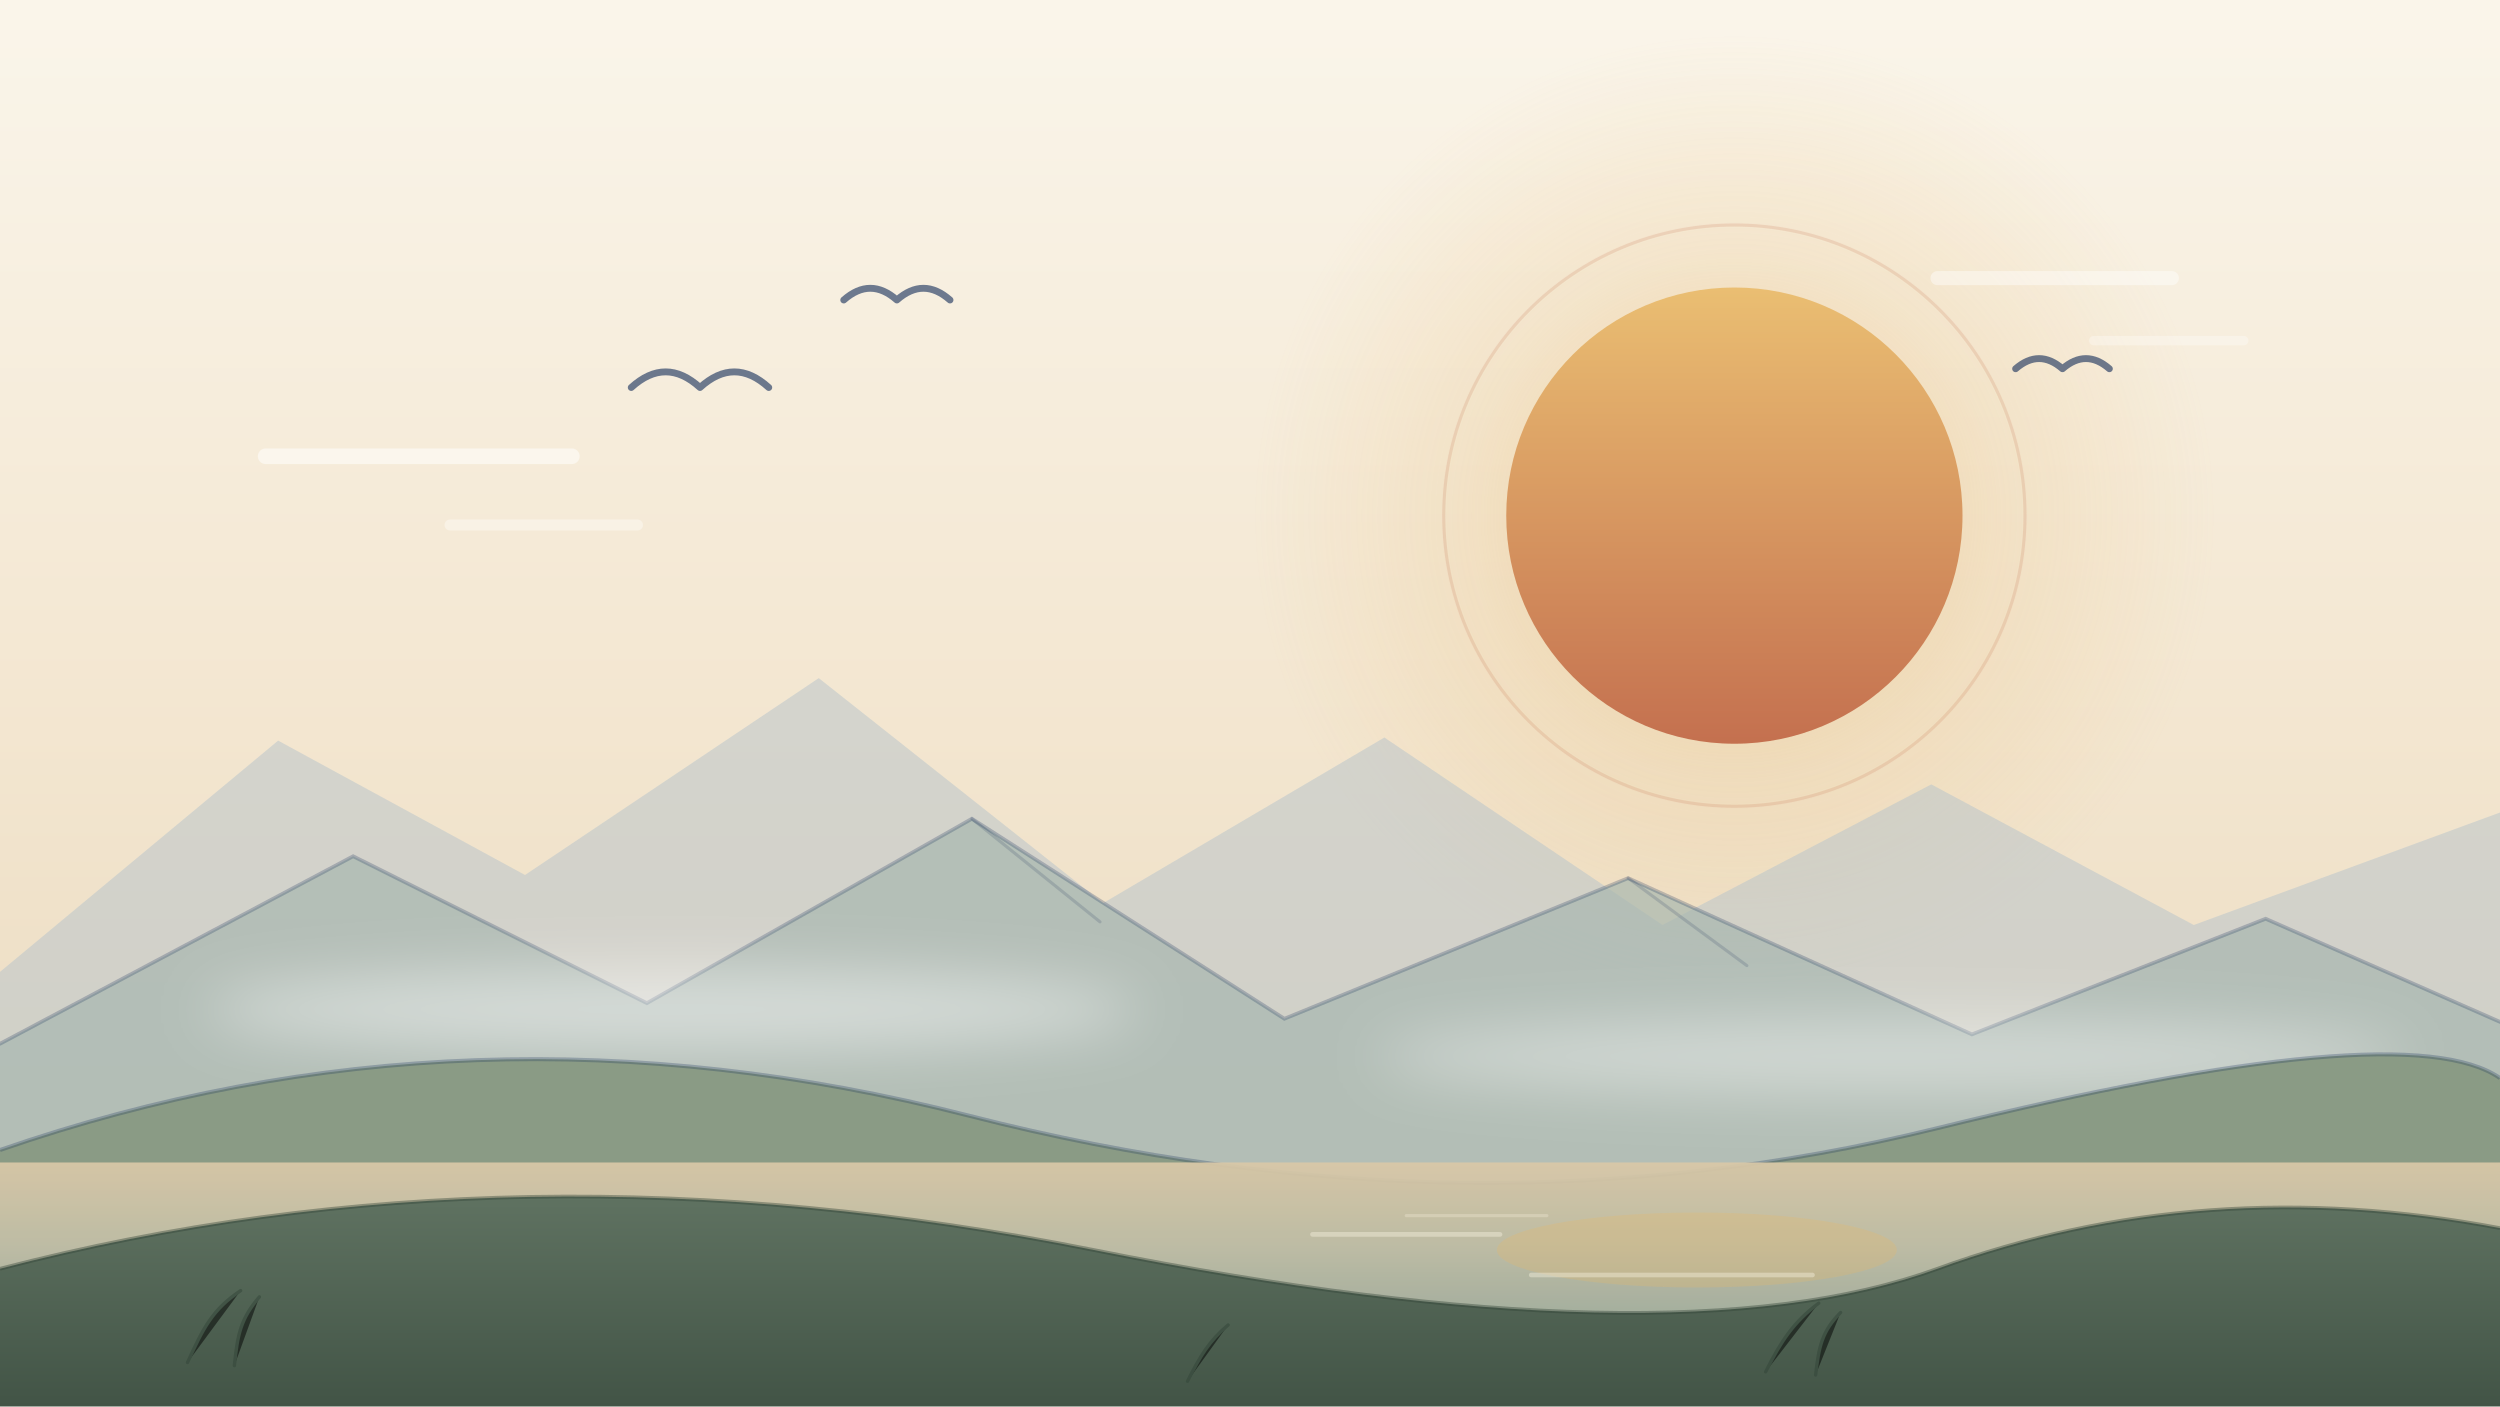
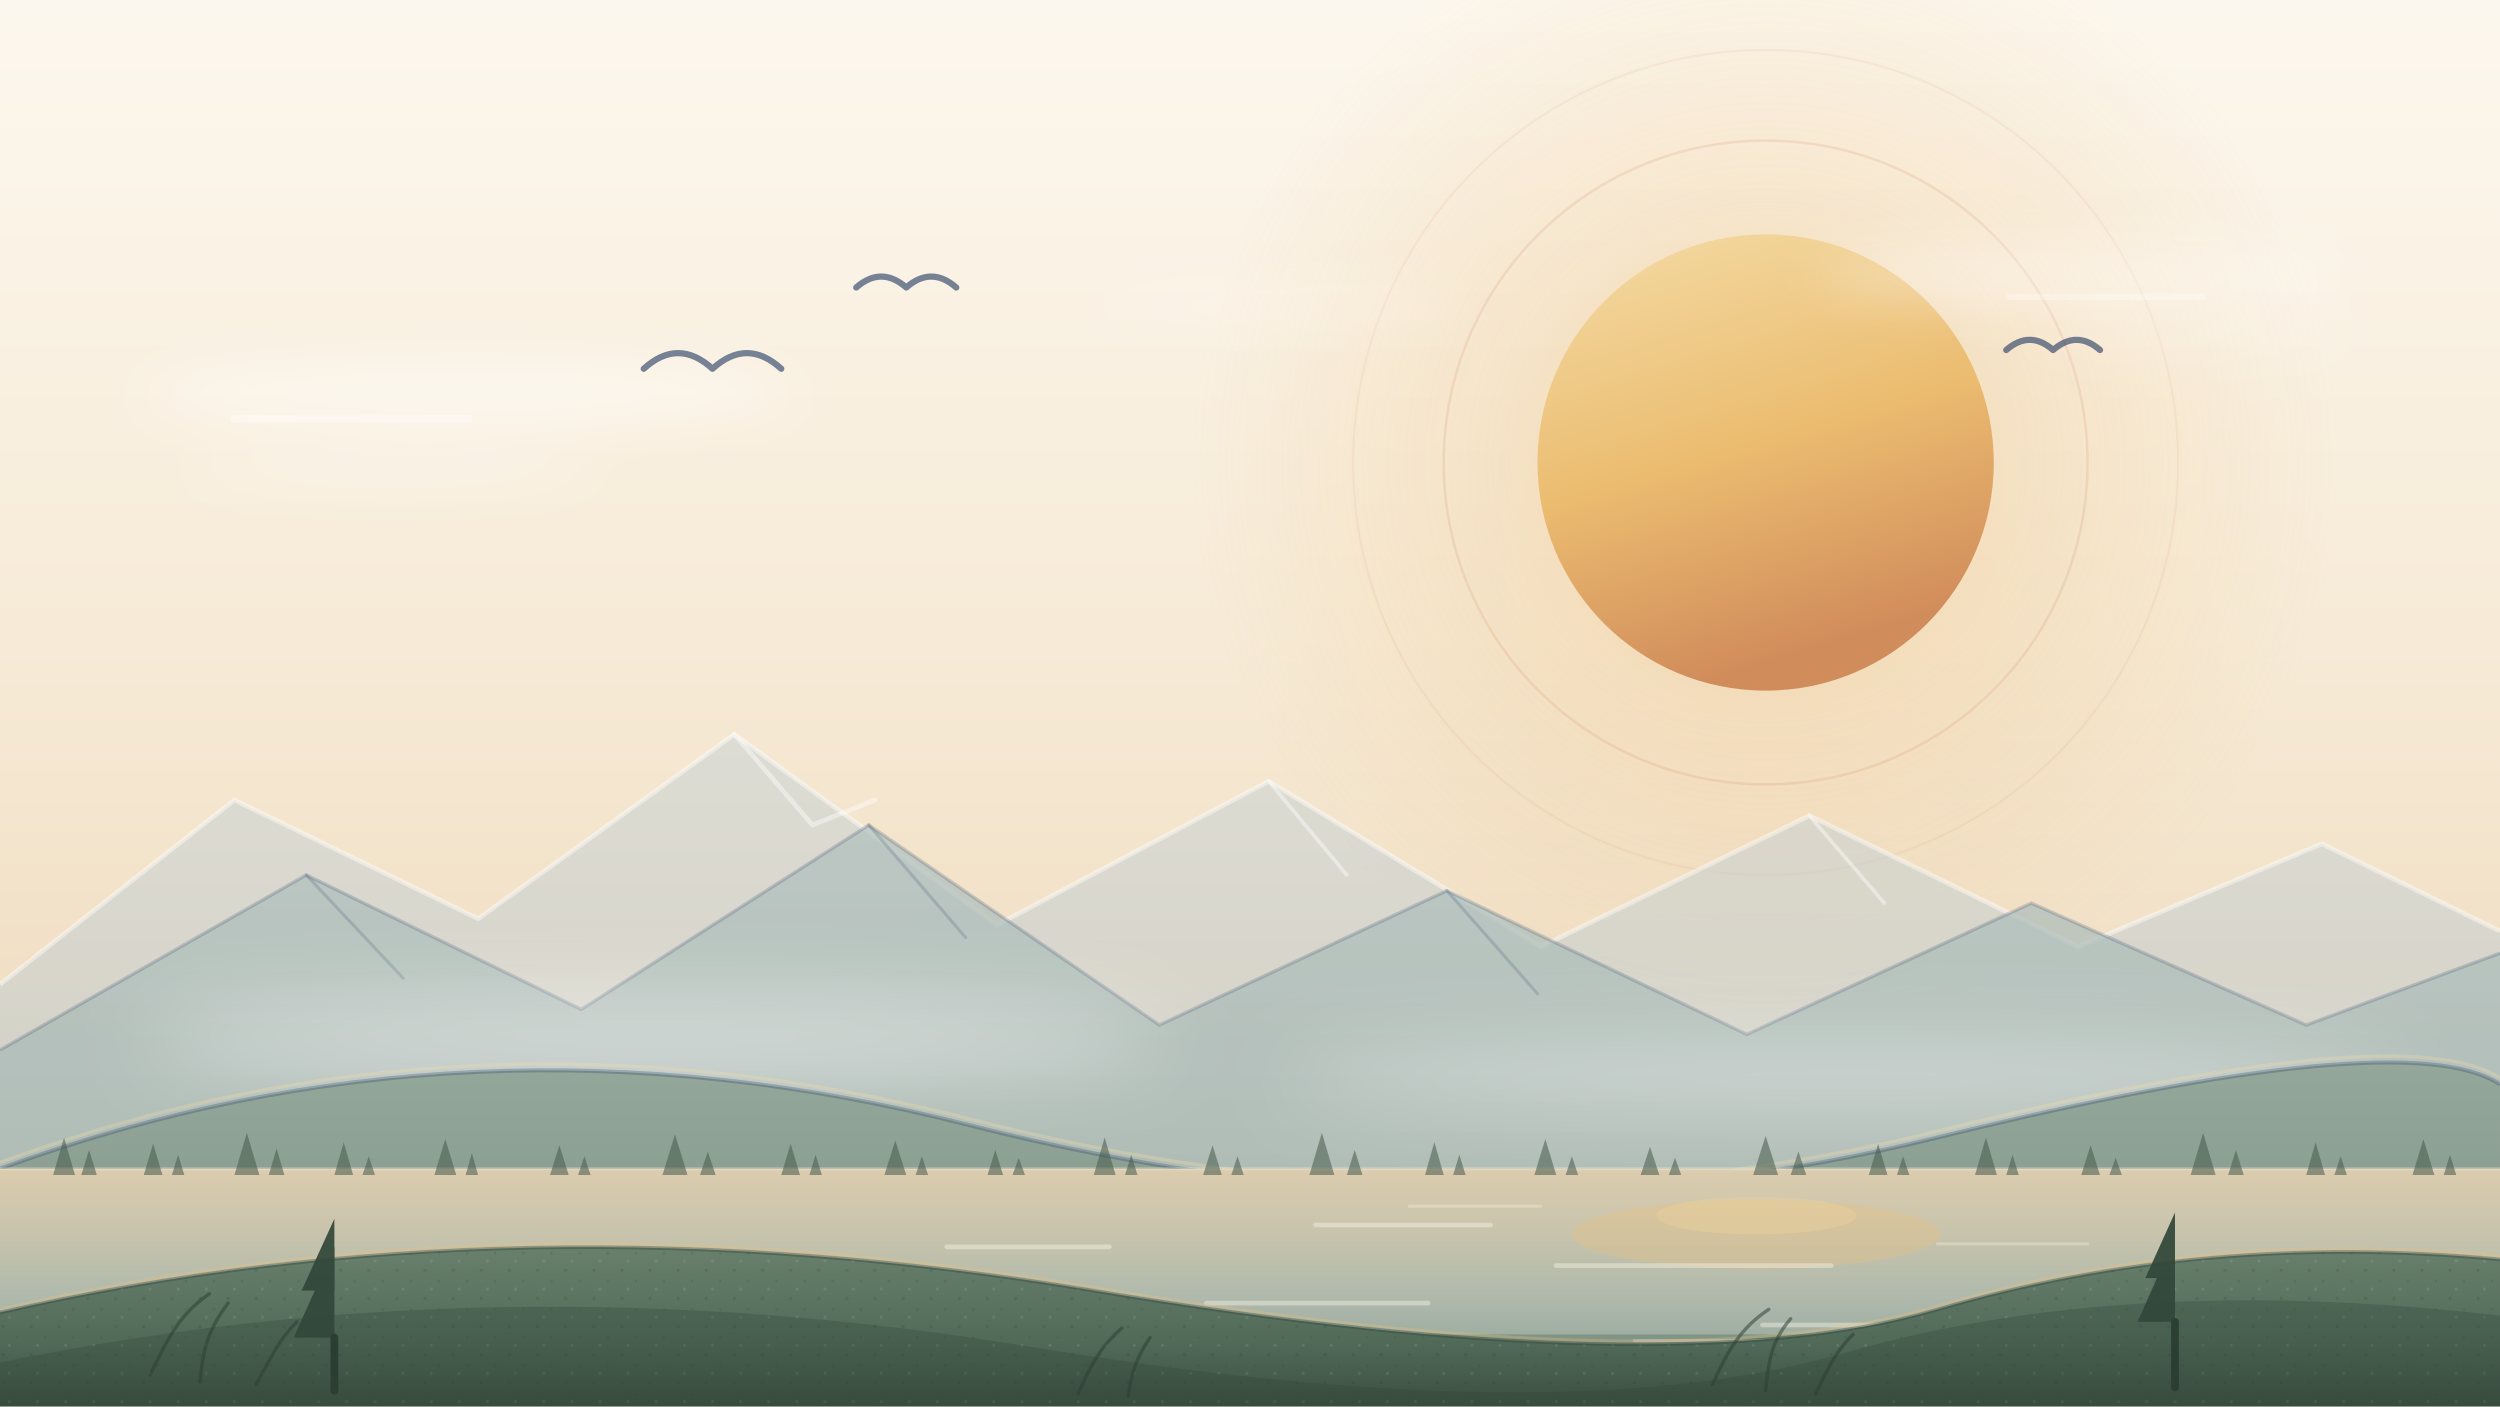
<svg xmlns="http://www.w3.org/2000/svg" viewBox="0 0 1600 900" role="img" aria-label="晨光山野与湖面插画">
  <defs>
    <linearGradient id="sky" x1="0" y1="0" x2="0" y2="1">
-       <stop offset="0" stop-color="#FAF5EA" />
-       <stop offset="0.52" stop-color="#F3E6D0" />
-       <stop offset="1" stop-color="#E7D6B9" />
+       <stop offset="0" stop-color="#FCF7EE" />
+       <stop offset="0.45" stop-color="#F7EBD7" />
+       <stop offset="0.78" stop-color="#EFDCC0" />
+       <stop offset="1" stop-color="#E4CDA8" />
    </linearGradient>
    <radialGradient id="sunGlow" cx="0.5" cy="0.5" r="0.5">
-       <stop offset="0" stop-color="#E2AE5D" stop-opacity="0.5" />
-       <stop offset="0.55" stop-color="#E2AE5D" stop-opacity="0.16" />
-       <stop offset="1" stop-color="#E2AE5D" stop-opacity="0" />
+       <stop offset="0" stop-color="#F0C079" stop-opacity="0.55" />
+       <stop offset="0.45" stop-color="#E8B266" stop-opacity="0.2" />
+       <stop offset="1" stop-color="#E8B266" stop-opacity="0" />
    </radialGradient>
-     <linearGradient id="sun" x1="0" y1="0" x2="0" y2="1">
-       <stop offset="0" stop-color="#EABE72" />
-       <stop offset="1" stop-color="#C4704F" />
+     <linearGradient id="sun" x1="0" y1="0" x2="0.3" y2="1">
+       <stop offset="0" stop-color="#F4DCA6" />
+       <stop offset="0.55" stop-color="#EBBC70" />
+       <stop offset="1" stop-color="#D18C5B" />
+     </linearGradient>
+     <linearGradient id="ridgeA" x1="0" y1="0" x2="0" y2="1">
+       <stop offset="0" stop-color="#C9D3D6" />
+       <stop offset="1" stop-color="#B5C2C4" />
+     </linearGradient>
+     <linearGradient id="ridgeB" x1="0" y1="0" x2="0" y2="1">
+       <stop offset="0" stop-color="#B0C0BE" />
+       <stop offset="1" stop-color="#9AAEA8" />
+     </linearGradient>
+     <linearGradient id="ridgeC" x1="0" y1="0" x2="0" y2="1">
+       <stop offset="0" stop-color="#94A79B" />
+       <stop offset="1" stop-color="#7B9080" />
    </linearGradient>
    <linearGradient id="lake" x1="0" y1="0" x2="0" y2="1">
-       <stop offset="0" stop-color="#D9C8A7" />
-       <stop offset="0.5" stop-color="#BFBDA6" />
-       <stop offset="1" stop-color="#9DAB9C" />
+       <stop offset="0" stop-color="#DCCCAE" />
+       <stop offset="0.42" stop-color="#C6C3AC" />
+       <stop offset="0.78" stop-color="#AFB9AC" />
+       <stop offset="1" stop-color="#9FAFA2" />
    </linearGradient>
    <linearGradient id="front" x1="0" y1="0" x2="0" y2="1">
-       <stop offset="0" stop-color="#5F7261" />
-       <stop offset="1" stop-color="#425446" />
+       <stop offset="0" stop-color="#68806C" />
+       <stop offset="0.6" stop-color="#516A58" />
+       <stop offset="1" stop-color="#3B4E41" />
    </linearGradient>
-     <filter id="mist" x="-15%" y="-60%" width="130%" height="220%">
-       <feGaussianBlur stdDeviation="18" />
+     <filter id="soft" x="-25%" y="-120%" width="150%" height="340%">
+       <feGaussianBlur stdDeviation="16" />
    </filter>
+     <filter id="haze" x="-20%" y="-200%" width="140%" height="500%">
+       <feGaussianBlur stdDeviation="26" />
+     </filter>
+     <pattern id="grain" width="18" height="18" patternUnits="userSpaceOnUse">
+       <circle cx="2" cy="3" r="1.1" fill="#2B3D32" opacity="0.18" />
+       <circle cx="11" cy="10" r="0.9" fill="#2B3D32" opacity="0.14" />
+       <circle cx="6" cy="15" r="1" fill="#FBF5E6" opacity="0.1" />
+     </pattern>
  </defs>
  <rect width="1600" height="900" fill="url(#sky)" />
-   <circle cx="1110" cy="330" r="310" fill="url(#sunGlow)" />
-   <circle cx="1110" cy="330" r="186" fill="none" stroke="#C4704F" stroke-width="2" opacity="0.18" />
-   <circle cx="1110" cy="330" r="146" fill="url(#sun)" />
+   <circle cx="1130" cy="296" r="368" fill="url(#sunGlow)" />
+   <circle cx="1130" cy="296" r="206" fill="none" stroke="#C4704F" stroke-width="1.6" opacity="0.14" />
+   <circle cx="1130" cy="296" r="264" fill="none" stroke="#C4704F" stroke-width="1.4" opacity="0.08" />
+   <circle cx="1130" cy="296" r="146" fill="url(#sun)" />
+   <g fill="#FFFFFF" filter="url(#soft)">
+     <ellipse cx="300" cy="252" rx="210" ry="19" opacity="0.5" />
+     <ellipse cx="252" cy="300" rx="132" ry="12" opacity="0.34" />
+     <ellipse cx="1330" cy="176" rx="168" ry="15" opacity="0.42" />
+     <ellipse cx="1404" cy="214" rx="104" ry="10" opacity="0.28" />
+     <ellipse cx="820" cy="196" rx="120" ry="11" opacity="0.24" />
+   </g>
  <g stroke="#FFFFFF" stroke-linecap="round" fill="none">
-     <path d="M170 292h196" stroke-width="10" opacity="0.5" />
-     <path d="M288 336h120" stroke-width="7" opacity="0.36" />
-     <path d="M1240 178h150" stroke-width="9" opacity="0.42" />
-     <path d="M1340 218h96" stroke-width="6" opacity="0.3" />
+     <path d="M150 268h150" stroke-width="5" opacity="0.34" />
+     <path d="M1286 190h124" stroke-width="4" opacity="0.3" />
  </g>
-   <path d="M0 622 L178 474 L336 560 L524 434 L706 578 L886 472 L1064 592 L1236 502 L1404 592 L1600 520 L1600 900 L0 900 Z" fill="#B9C5CB" opacity="0.55" />
-   <path d="M0 668 L226 548 L414 642 L622 524 L822 652 L1042 562 L1262 662 L1450 588 L1600 654 L1600 900 L0 900 Z" fill="#A5B5AF" opacity="0.68" />
-   <g fill="none" stroke="#102956" stroke-linecap="round">
-     <path d="M0 668 L226 548 L414 642 L622 524 L822 652 L1042 562 L1262 662 L1450 588 L1600 654" stroke-width="2.4" opacity="0.24" />
-     <path d="M622 524 L704 590 M1042 562 L1118 618" stroke-width="2" opacity="0.16" />
+   <path d="M0 630 L150 512 L306 588 L470 470 L638 592 L812 500 L986 606 L1158 522 L1330 606 L1486 540 L1600 596 L1600 900 L0 900 Z" fill="url(#ridgeA)" opacity="0.55" />
+   <path d="M0 630 L150 512 L306 588 L470 470 L638 592 L812 500 L986 606 L1158 522 L1330 606 L1486 540 L1600 596" fill="none" stroke="#FFFFFF" stroke-width="3" opacity="0.42" />
+   <path d="M0 672 L196 560 L372 646 L556 528 L742 656 L926 570 L1118 662 L1300 578 L1476 656 L1600 610 L1600 900 L0 900 Z" fill="url(#ridgeB)" opacity="0.72" />
+   <path d="M0 672 L196 560 L372 646 L556 528 L742 656 L926 570 L1118 662 L1300 578 L1476 656 L1600 610" fill="none" stroke="#102956" stroke-width="2.2" opacity="0.18" />
+   <g fill="none" stroke="#FFFFFF" stroke-linecap="round" opacity="0.42">
+     <path d="M470 470 L520 528 L560 512" stroke-width="3" />
+     <path d="M812 500 L862 560" stroke-width="2.4" />
+     <path d="M1158 522 L1206 578" stroke-width="2.4" />
  </g>
-   <g fill="#FFFFFF" filter="url(#mist)">
-     <ellipse cx="430" cy="646" rx="300" ry="26" opacity="0.46" />
-     <ellipse cx="1210" cy="676" rx="330" ry="24" opacity="0.4" />
+   <g fill="none" stroke="#102956" stroke-linecap="round" opacity="0.16">
+     <path d="M196 560 L258 626 M556 528 L618 600 M926 570 L984 636" stroke-width="2" />
  </g>
-   <path d="M0 736 Q300 632 620 714 T1240 722 T1600 690 L1600 900 L0 900 Z" fill="#8A9B85" />
-   <path d="M0 736 Q300 632 620 714 T1240 722 T1600 690" fill="none" stroke="#102956" stroke-width="2.6" opacity="0.26" />
-   <rect y="744" width="1600" height="112" fill="url(#lake)" opacity="0.94" />
-   <ellipse cx="1086" cy="800" rx="128" ry="24" fill="#E6B768" opacity="0.28" />
-   <g stroke="#F7F0DF" stroke-linecap="round" fill="none">
-     <path d="M840 790h120M980 816h180M760 838h150M1120 850h210M600 806h110" stroke-width="3" opacity="0.42" />
-     <path d="M900 778h90M1040 862h140M520 866h120" stroke-width="2" opacity="0.3" />
+   <g fill="#FFFFFF" filter="url(#haze)">
+     <ellipse cx="420" cy="664" rx="330" ry="24" opacity="0.46" />
+     <ellipse cx="1180" cy="690" rx="360" ry="22" opacity="0.38" />
  </g>
-   <path d="M0 812 Q330 726 700 800 T1240 812 T1600 786 L1600 900 L0 900 Z" fill="url(#front)" />
-   <path d="M0 812 Q330 726 700 800 T1240 812 T1600 786" fill="none" stroke="#2F4034" stroke-width="2.4" opacity="0.4" />
-   <g stroke="#314437" stroke-width="2.2" stroke-linecap="round" opacity="0.5">
-     <path d="M120 872c10-22 16-34 34-46M150 874c2-20 4-30 16-44M1130 878c10-20 18-32 34-44M1162 880c2-18 4-28 16-40M760 884c8-16 14-26 26-36" />
+   <path d="M0 748 Q 300 638 620 720 T 1240 728 T 1600 694 L1600 900 L0 900 Z" fill="url(#ridgeC)" />
+   <path d="M0 748 Q 300 638 620 720 T 1240 728 T 1600 694" fill="none" stroke="#102956" stroke-width="2.6" opacity="0.24" />
+   <path d="M0 744 Q 300 634 620 716 T 1240 724 T 1600 690" fill="none" stroke="#F4DCA6" stroke-width="2.2" opacity="0.3" />
+   <rect y="748" width="1600" height="106" fill="url(#lake)" />
+   <ellipse cx="1124" cy="790" rx="118" ry="22" fill="#EFC078" opacity="0.3" />
+   <ellipse cx="1124" cy="778" rx="64" ry="12" fill="#F5D79A" opacity="0.28" />
+   <g stroke="#FBF5E6" stroke-linecap="round" fill="none">
+     <path d="M842 784h112M996 810h176M772 834h142M1128 848h204M606 798h104" stroke-width="3" opacity="0.42" />
+     <path d="M902 772h84M1046 858h132M520 860h116M1240 796h96" stroke-width="2" opacity="0.3" />
  </g>
-   <g fill="none" stroke="#102956" stroke-width="4.4" stroke-linecap="round" opacity="0.6">
-     <path d="M404 248q22-20 44 0M448 248q22-20 44 0" />
-     <path d="M540 192q17-15 34 0M574 192q17-15 34 0" />
-     <path d="M1290 236q15-13 30 0M1320 236q15-13 30 0" />
+   <path d="M0 748h1600" stroke="#FBF5E6" stroke-width="2" opacity="0.28" />
+   <g fill="#46594B" opacity="0.55">
+     <path d="M34 752l7-24 7 24Z" />
+     <path d="M52 752l5-16 5 16Z" />
+     <path d="M92 752l6-20 6 20Z" />
+     <path d="M110 752l4-13 4 13Z" />
+     <path d="M150 752l8-27 8 27Z" />
+     <path d="M172 752l5-17 5 17Z" />
+     <path d="M214 752l6-21 6 21Z" />
+     <path d="M232 752l4-12 4 12Z" />
+     <path d="M278 752l7-23 7 23Z" />
+     <path d="M298 752l4-14 4 14Z" />
+     <path d="M352 752l6-19 6 19Z" />
+     <path d="M370 752l4-12 4 12Z" />
+     <path d="M424 752l8-26 8 26Z" />
+     <path d="M448 752l5-15 5 15Z" />
+     <path d="M500 752l6-20 6 20Z" />
+     <path d="M518 752l4-13 4 13Z" />
+     <path d="M566 752l7-22 7 22Z" />
+     <path d="M586 752l4-12 4 12Z" />
+     <path d="M632 752l5-16 5 16Z" />
+     <path d="M648 752l4-11 4 11Z" />
+     <path d="M700 752l7-24 7 24Z" />
+     <path d="M720 752l4-13 4 13Z" />
+     <path d="M770 752l6-19 6 19Z" />
+     <path d="M788 752l4-12 4 12Z" />
+     <path d="M838 752l8-27 8 27Z" />
+     <path d="M862 752l5-16 5 16Z" />
+     <path d="M912 752l6-21 6 21Z" />
+     <path d="M930 752l4-13 4 13Z" />
+     <path d="M982 752l7-23 7 23Z" />
+     <path d="M1002 752l4-12 4 12Z" />
+     <path d="M1050 752l6-18 6 18Z" />
+     <path d="M1068 752l4-11 4 11Z" />
+     <path d="M1122 752l8-25 8 25Z" />
+     <path d="M1146 752l5-15 5 15Z" />
+     <path d="M1196 752l6-20 6 20Z" />
+     <path d="M1214 752l4-12 4 12Z" />
+     <path d="M1264 752l7-24 7 24Z" />
+     <path d="M1284 752l4-13 4 13Z" />
+     <path d="M1332 752l6-19 6 19Z" />
+     <path d="M1350 752l4-11 4 11Z" />
+     <path d="M1402 752l8-27 8 27Z" />
+     <path d="M1426 752l5-16 5 16Z" />
+     <path d="M1476 752l6-21 6 21Z" />
+     <path d="M1494 752l4-12 4 12Z" />
+     <path d="M1544 752l7-23 7 23Z" />
+     <path d="M1564 752l4-13 4 13Z" />
+   </g>
+   <path d="M0 840 Q 330 764 700 826 T 1240 838 T 1600 806 L1600 900 L0 900 Z" fill="url(#front)" />
+   <path d="M0 840 Q 330 764 700 826 T 1240 838 T 1600 806 L1600 900 L0 900 Z" fill="url(#grain)" />
+   <path d="M0 840 Q 330 764 700 826 T 1240 838 T 1600 806" fill="none" stroke="#2E4035" stroke-width="2.4" opacity="0.36" />
+   <path d="M0 838 Q 330 762 700 824 T 1240 836 T 1600 804" fill="none" stroke="#EFC078" stroke-width="2" opacity="0.3" />
+   <path d="M0 872 Q 320 806 660 862 T 1180 866 T 1600 842 L1600 900 L0 900 Z" fill="#2F4237" opacity="0.3" />
+   <g stroke="#2B3D32" stroke-width="2.2" stroke-linecap="round" fill="none" opacity="0.52">
+     <path d="M96 880c12-24 18-38 38-52M128 884c2-22 6-34 18-50M164 886c10-18 14-28 26-40" />
+     <path d="M1096 886c10-22 18-36 36-48M1130 890c2-20 4-32 16-46M1162 892c8-16 12-26 24-38" />
+     <path d="M690 892c8-18 14-30 28-42M722 894c2-16 6-26 14-38" />
+   </g>
+   <g fill="#31463A" opacity="0.92">
+     <path d="M214 856l-26 0 26-58Z" />
+     <path d="M214 826l-21 0 21-46Z" />
+     <path d="M214 890v-34" stroke="#2A3C31" stroke-width="5" stroke-linecap="round" />
+     <path d="M1392 846l-24 0 24-54Z" />
+     <path d="M1392 818l-19 0 19-42Z" />
+     <path d="M1392 888v-42" stroke="#2A3C31" stroke-width="5" stroke-linecap="round" />
+   </g>
+   <g fill="none" stroke="#102956" stroke-width="4" stroke-linecap="round" opacity="0.56">
+     <path d="M412 236q22-20 44 0M456 236q22-20 44 0" />
+     <path d="M548 184q16-14 32 0M580 184q16-14 32 0" />
+     <path d="M1284 224q15-13 30 0M1314 224q15-13 30 0" />
  </g>
</svg>
